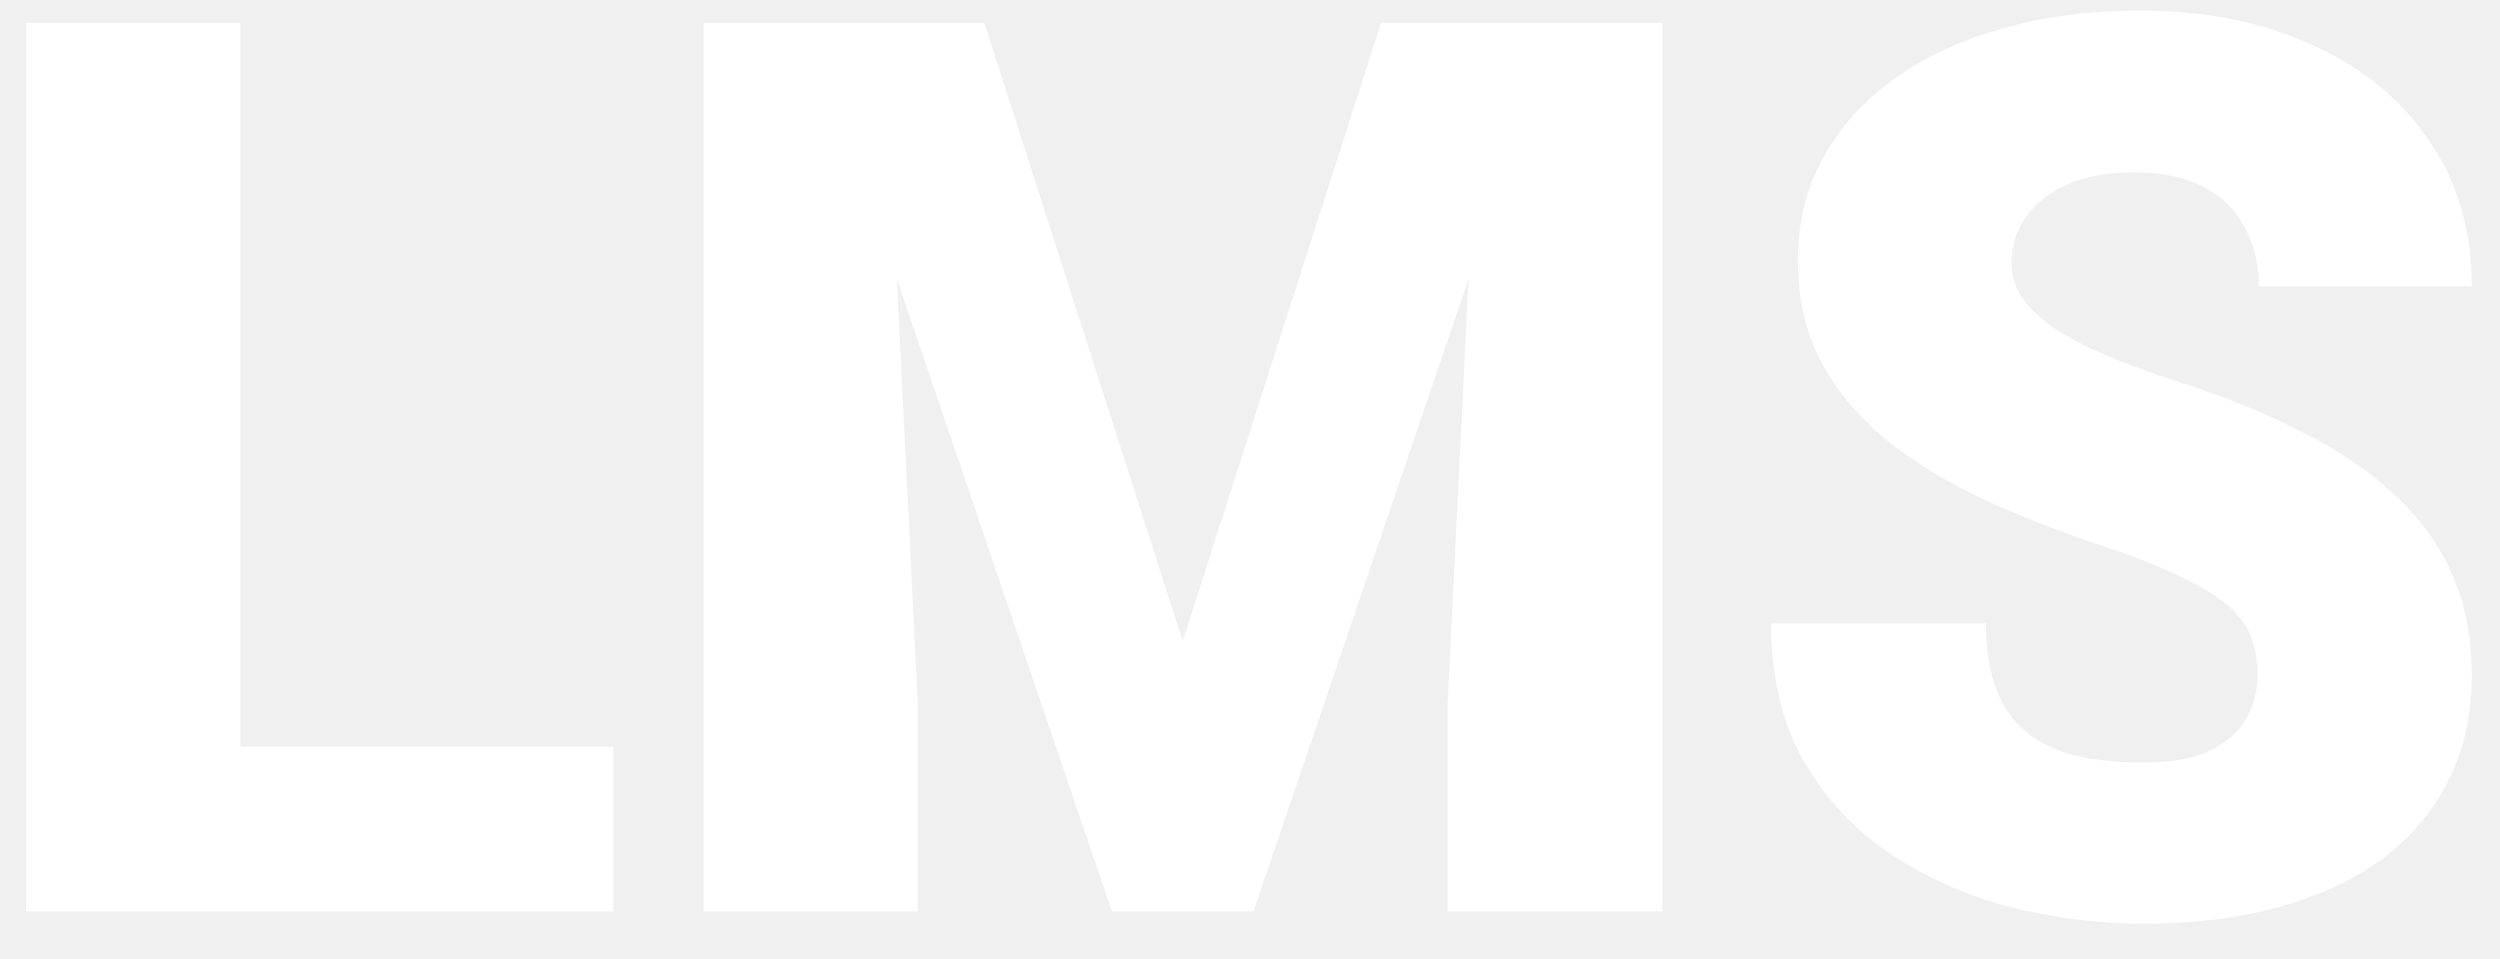
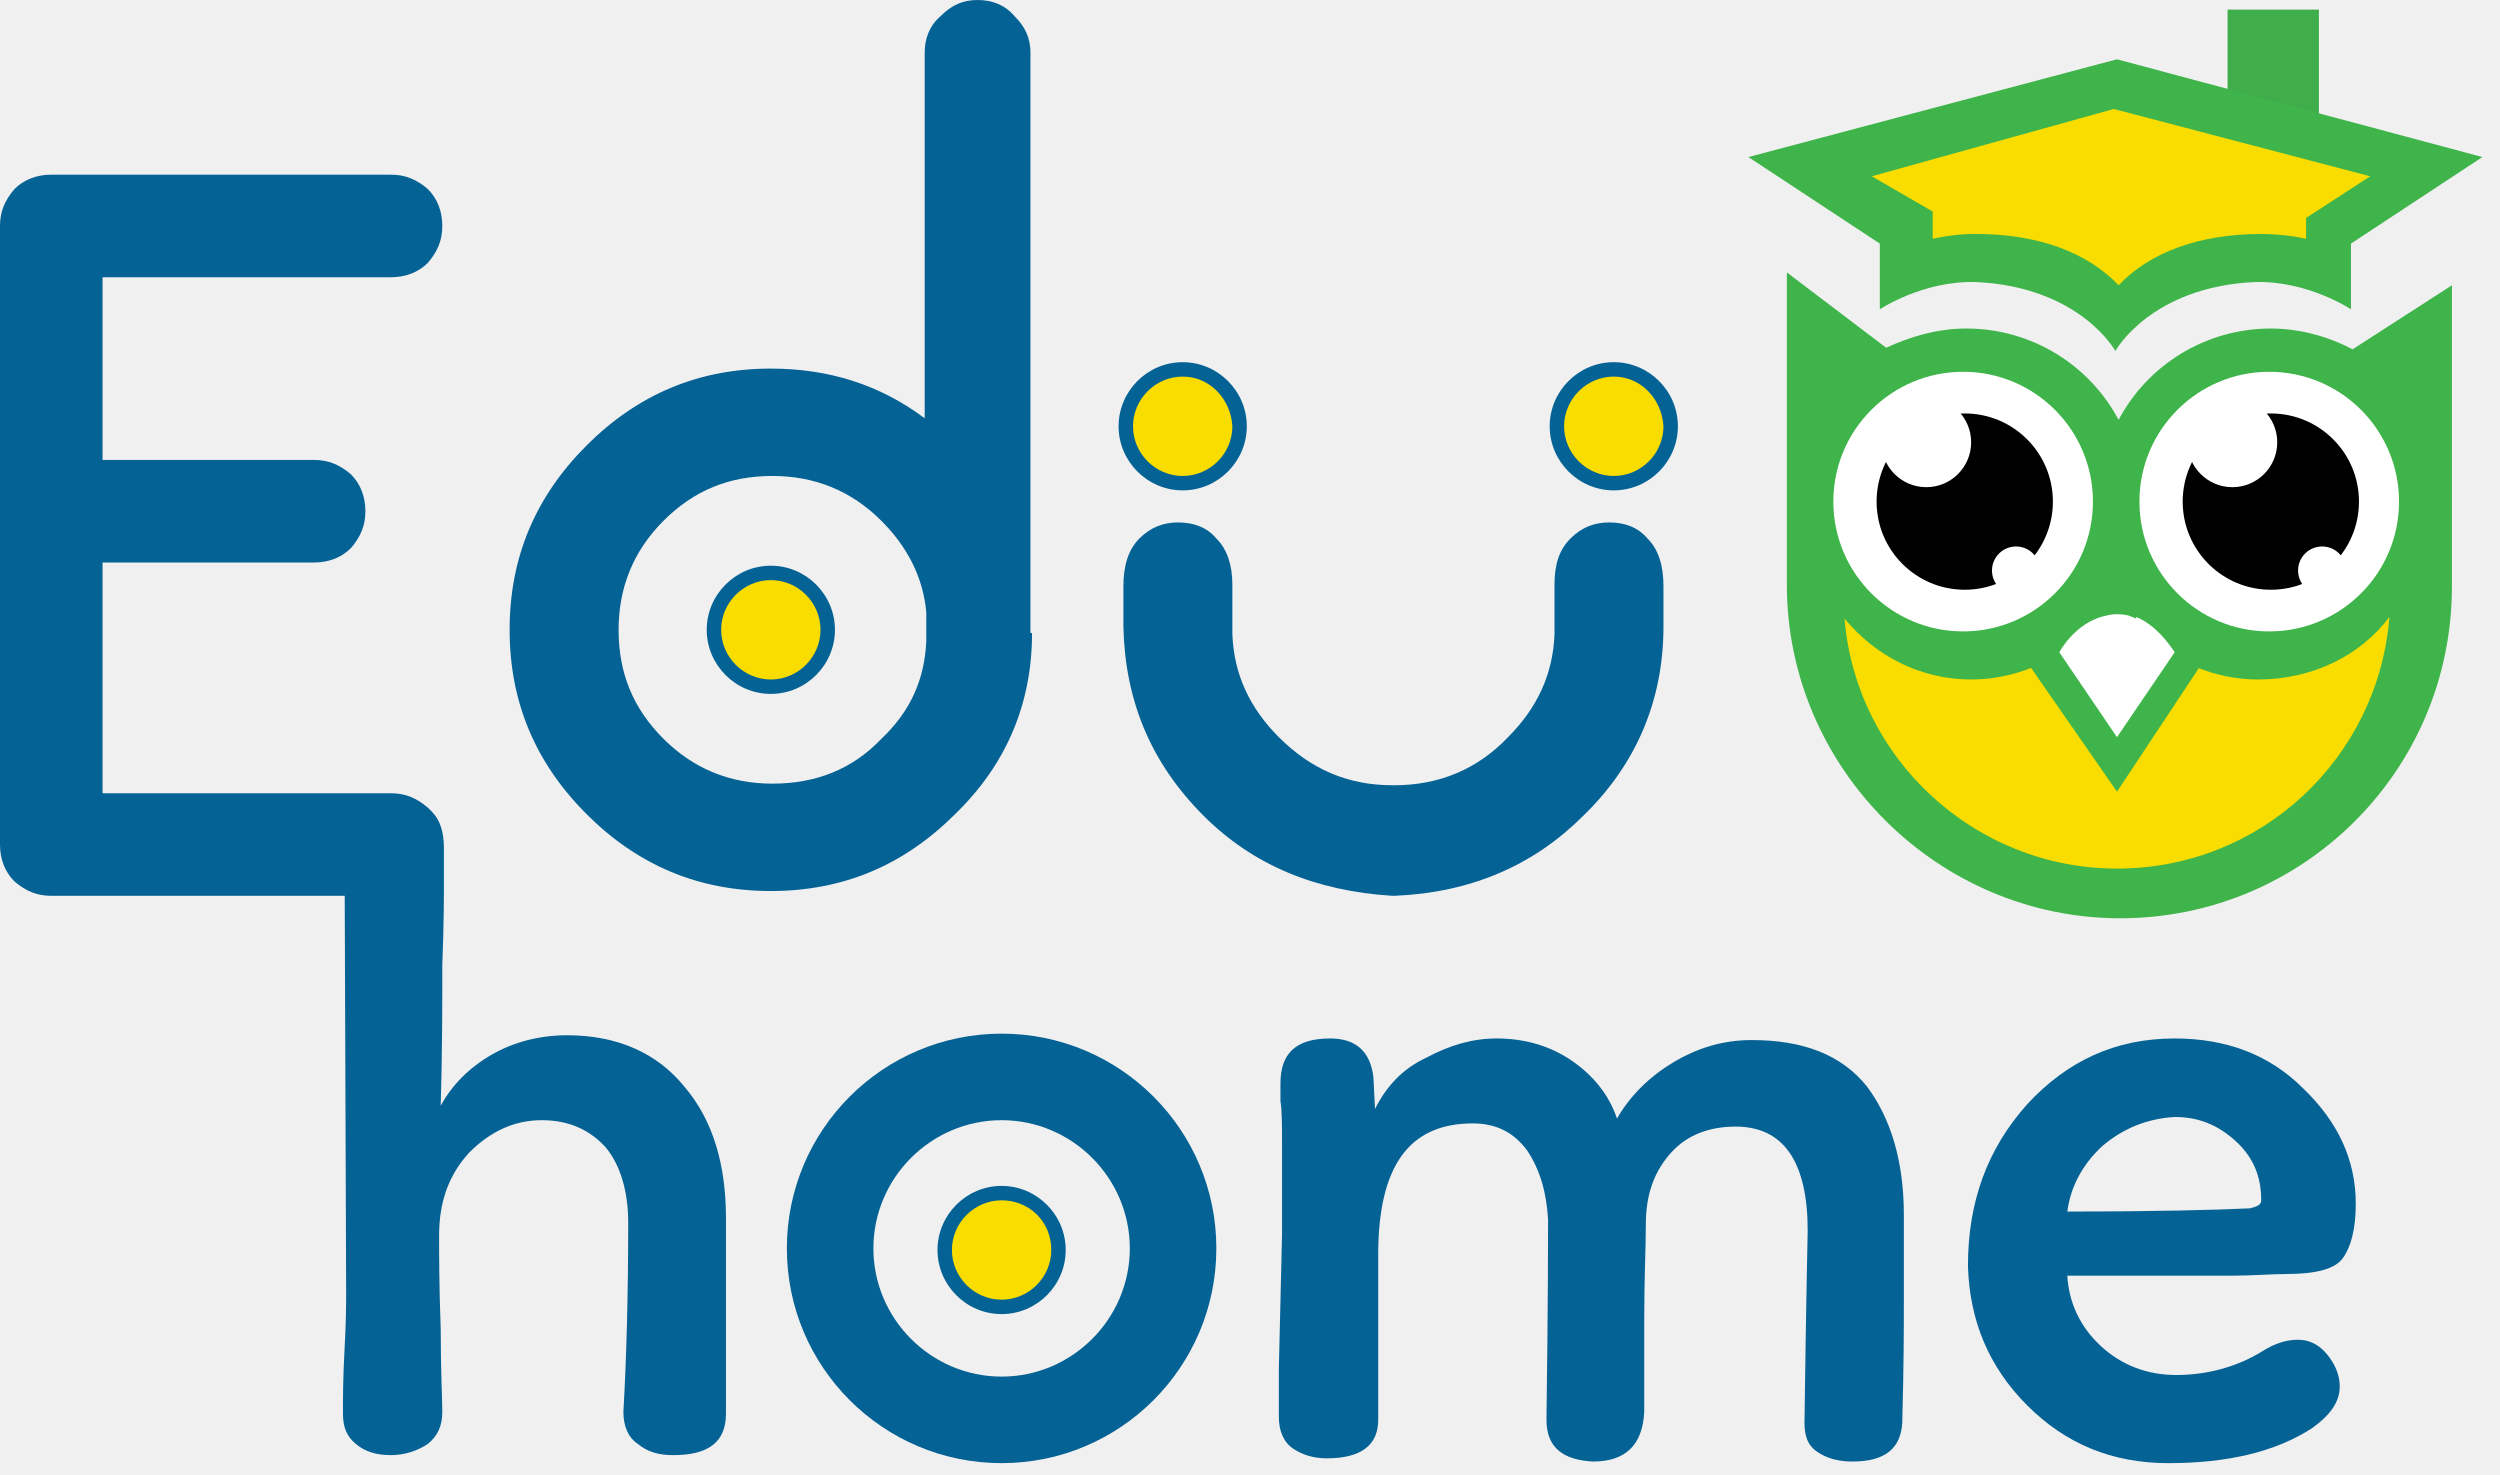
- <svg xmlns="http://www.w3.org/2000/svg" width="60" height="23" viewBox="0 0 60 23" fill="none">
-   <path d="M14.718 17.92V21.875H3.937V17.92H14.718ZM5.768 0.547V21.875H0.626V0.547H5.768ZM19.435 0.547H23.624L28.385 15.386L33.145 0.547H37.335L30.084 21.875H26.686L19.435 0.547ZM16.886 0.547H21.222L22.027 16.895V21.875H16.886V0.547ZM35.548 0.547H39.898V21.875H34.742V16.895L35.548 0.547ZM54.181 16.206C54.181 15.874 54.132 15.576 54.034 15.312C53.937 15.039 53.756 14.785 53.492 14.551C53.228 14.316 52.848 14.082 52.35 13.848C51.861 13.604 51.217 13.35 50.416 13.086C49.478 12.773 48.575 12.422 47.706 12.031C46.837 11.631 46.06 11.167 45.377 10.64C44.693 10.102 44.151 9.478 43.751 8.765C43.351 8.042 43.15 7.202 43.15 6.245C43.15 5.327 43.355 4.502 43.766 3.77C44.176 3.027 44.747 2.397 45.48 1.88C46.222 1.353 47.091 0.952 48.087 0.679C49.083 0.396 50.172 0.254 51.353 0.254C52.916 0.254 54.293 0.527 55.484 1.074C56.685 1.611 57.623 2.378 58.297 3.374C58.98 4.36 59.322 5.527 59.322 6.875H54.21C54.21 6.338 54.098 5.864 53.873 5.454C53.658 5.044 53.331 4.722 52.892 4.487C52.452 4.253 51.9 4.136 51.236 4.136C50.592 4.136 50.05 4.233 49.61 4.429C49.171 4.624 48.839 4.888 48.614 5.22C48.39 5.542 48.277 5.898 48.277 6.289C48.277 6.611 48.365 6.904 48.541 7.168C48.727 7.422 48.985 7.661 49.317 7.886C49.659 8.11 50.069 8.325 50.548 8.53C51.036 8.735 51.583 8.936 52.188 9.131C53.321 9.492 54.327 9.897 55.206 10.347C56.095 10.786 56.842 11.289 57.447 11.855C58.062 12.412 58.526 13.047 58.839 13.76C59.161 14.473 59.322 15.278 59.322 16.177C59.322 17.134 59.137 17.983 58.766 18.726C58.395 19.468 57.862 20.098 57.169 20.615C56.476 21.123 55.645 21.509 54.679 21.773C53.712 22.036 52.633 22.168 51.441 22.168C50.348 22.168 49.269 22.031 48.204 21.758C47.149 21.475 46.192 21.045 45.333 20.469C44.474 19.883 43.785 19.136 43.268 18.227C42.76 17.31 42.506 16.221 42.506 14.961H47.662C47.662 15.586 47.745 16.113 47.911 16.543C48.077 16.973 48.321 17.319 48.644 17.583C48.966 17.837 49.361 18.023 49.83 18.14C50.299 18.247 50.836 18.301 51.441 18.301C52.096 18.301 52.623 18.208 53.023 18.023C53.424 17.827 53.717 17.573 53.902 17.261C54.088 16.939 54.181 16.587 54.181 16.206Z" fill="white" />
+ <svg xmlns="http://www.w3.org/2000/svg" width="156" height="92" viewBox="0 0 156 92" fill="none">
+   <g clip-path="url(#clip0_19_2908)">
+     <path d="M73.8 30.2C75.788 30.2 77.4 28.588 77.4 26.6C77.4 24.612 75.788 23 73.8 23C71.812 23 70.2 24.612 70.2 26.6C70.2 28.588 71.812 30.2 73.8 30.2Z" fill="#FADD00" />
+     <path d="M73.8 30.6C71.6 30.6 69.8 28.8 69.8 26.6C69.8 24.4 71.6 22.6 73.8 22.6C76 22.6 77.8 24.4 77.8 26.6C77.8 28.8 76 30.6 73.8 30.6ZM73.8 23.5C72.1 23.5 70.7 24.9 70.7 26.6C70.7 28.3 72.1 29.7 73.8 29.7C75.5 29.7 76.9 28.3 76.9 26.6C76.8 24.9 75.5 23.5 73.8 23.5Z" fill="#056295" />
+     <path d="M100.7 30.2C102.688 30.2 104.3 28.588 104.3 26.6C104.3 24.612 102.688 23 100.7 23C98.712 23 97.1 24.612 97.1 26.6C97.1 28.588 98.712 30.2 100.7 30.2Z" fill="#FADD00" />
+     <path d="M100.7 30.6C98.5 30.6 96.7 28.8 96.7 26.6C96.7 24.4 98.5 22.6 100.7 22.6C102.9 22.6 104.7 24.4 104.7 26.6C104.7 28.8 102.9 30.6 100.7 30.6ZM100.7 23.5C99 23.5 97.6 24.9 97.6 26.6C97.6 28.3 99 29.7 100.7 29.7C102.4 29.7 103.8 28.3 103.8 26.6C103.7 24.9 102.4 23.5 100.7 23.5Z" fill="#056295" />
+     <path d="M48.1 42.9C50.088 42.9 51.7 41.288 51.7 39.3C51.7 37.312 50.088 35.7 48.1 35.7C46.112 35.7 44.5 37.312 44.5 39.3C44.5 41.288 46.112 42.9 48.1 42.9Z" fill="#FADD00" />
+     <path d="M48.1 43.3C45.9 43.3 44.1 41.5 44.1 39.3C44.1 37.1 45.9 35.3 48.1 35.3C50.3 35.3 52.1 37.1 52.1 39.3C52.1 41.5 50.3 43.3 48.1 43.3ZM48.1 36.2C46.4 36.2 45 37.6 45 39.3C45 41 46.4 42.4 48.1 42.4C49.8 42.4 51.2 41 51.2 39.3C51.2 37.6 49.8 36.2 48.1 36.2Z" fill="#056295" />
+     <path d="M62.5 81.5C64.488 81.5 66.1 79.888 66.1 77.9C66.1 75.912 64.488 74.3 62.5 74.3C60.512 74.3 58.9 75.912 58.9 77.9C58.9 79.888 60.512 81.5 62.5 81.5Z" fill="#FADD00" />
+     <path d="M62.5 82C60.3 82 58.5 80.2 58.5 78C58.5 75.8 60.3 74 62.5 74C64.7 74 66.5 75.8 66.5 78C66.5 80.2 64.7 82 62.5 82ZM62.5 74.9C60.8 74.9 59.4 76.3 59.4 78C59.4 79.7 60.8 81.1 62.5 81.1C64.2 81.1 65.6 79.7 65.6 78C65.6 76.2 64.2 74.9 62.5 74.9Z" fill="#056295" />
+     <path d="M64.4 39.5C64.4 43.9 62.8 47.7 59.6 50.8C56.4 54 52.6 55.6 48.1 55.6C43.6 55.6 39.8 54 36.6 50.8C33.4 47.6 31.8 43.8 31.8 39.3C31.8 34.8 33.4 31 36.6 27.8C39.8 24.6 43.6 23 48.1 23C51.7 23 54.9 24 57.7 26.1V3.3C57.7 2.4 58 1.6 58.7 1C59.4 0.3 60.1 0 61 0C61.9 0 62.7 0.3 63.3 1C64 1.7 64.3 2.4 64.3 3.3V39.5H64.4ZM57.8 40C57.8 39.8 57.8 39.6 57.8 39.4V38.2C57.6 36 56.6 34.1 55 32.5C53.1 30.6 50.8 29.7 48.2 29.7C45.5 29.7 43.3 30.6 41.4 32.5C39.5 34.4 38.6 36.7 38.6 39.3C38.6 42 39.5 44.2 41.4 46.1C43.3 48 45.6 48.9 48.2 48.9C50.9 48.9 53.2 48 55 46.1C56.8 44.4 57.7 42.4 57.8 40Z" fill="#056295" />
+     <path d="M86.9 55.9C82.1 55.6 78.2 54 75.1 50.9C71.8 47.6 70.2 43.7 70.1 39.1V36.6C70.1 35.3 70.4 34.3 71.1 33.6C71.8 32.9 72.6 32.6 73.5 32.6C74.5 32.6 75.3 32.9 75.9 33.6C76.6 34.3 76.9 35.3 76.9 36.5V39C76.9 39.2 76.9 39.4 76.9 39.6C77 42.1 78 44.2 79.8 46C81.8 48 84.1 49 86.9 49H87C89.8 49 92.2 48 94.1 46C95.9 44.2 96.9 42.1 97 39.6C97 39.4 97 39.2 97 39V36.5C97 35.2 97.3 34.3 98 33.6C98.7 32.9 99.5 32.6 100.4 32.6C101.4 32.6 102.2 32.9 102.8 33.6C103.5 34.3 103.8 35.3 103.8 36.6V39.1C103.8 43.7 102.1 47.7 98.8 50.9C95.7 54 91.8 55.7 87 55.9H86.9Z" fill="#056295" />
+     <path d="M0 14.1C0 13.2 0.3 12.5 0.9 11.8C1.5 11.2 2.3 10.9 3.2 10.9H24.4C25.3 10.9 26 11.2 26.7 11.8C27.3 12.4 27.6 13.2 27.6 14.1C27.6 15 27.3 15.7 26.7 16.4C26.1 17 25.3 17.3 24.4 17.3H6.4V28.7H19.6C20.5 28.7 21.2 29 21.9 29.6C22.5 30.2 22.8 31 22.8 31.9C22.8 32.8 22.5 33.5 21.9 34.2C21.3 34.8 20.5 35.1 19.6 35.1H6.4V49.5H24.4C25.3 49.5 26 49.8 26.7 50.4C27.3 51 27.6 51.8 27.6 52.7C27.6 53.6 27.3 54.3 26.7 55C26.1 55.6 25.3 55.9 24.4 55.9H3.2C2.3 55.9 1.6 55.6 0.9 55C0.3 54.4 0 53.6 0 52.7V14.1Z" fill="#056295" />
+     <path d="M24.7 49.9C26.7 49.9 27.7 50.9 27.7 52.9C27.7 53.4 27.7 54.1 27.7 55C27.7 55.9 27.7 57.7 27.6 60.2C27.6 62.8 27.6 65.7 27.5 69C28.2 67.7 29.3 66.6 30.7 65.8C32.1 65 33.7 64.6 35.4 64.6C38.5 64.6 41 65.7 42.7 67.8C44.5 69.9 45.3 72.7 45.3 76V79.6V84.1V88.2C45.3 90 44.2 90.8 42 90.8C41.1 90.8 40.4 90.6 39.8 90.1C39.2 89.7 38.9 89 38.9 88.1C39.1 84.6 39.2 80.6 39.2 76.3C39.2 74.3 38.7 72.7 37.8 71.6C36.8 70.5 35.5 69.9 33.8 69.9C32.1 69.9 30.6 70.6 29.3 71.9C28 73.3 27.4 75 27.4 77.1C27.4 78.3 27.4 80.2 27.5 82.9C27.5 85.6 27.6 87.3 27.6 88.1C27.6 89 27.3 89.6 26.7 90.1C26.1 90.5 25.3 90.8 24.4 90.8C23.5 90.8 22.8 90.6 22.2 90.1C21.6 89.6 21.4 89 21.4 88.2C21.4 87.3 21.4 86 21.5 84.2C21.6 82.4 21.6 81.3 21.6 80.7L21.5 53C21.4 51.1 22.5 49.9 24.7 49.9Z" fill="#056295" />
+     <path d="M80 71.7C80 70.3 80 69.3 79.9 68.7C79.9 68.1 79.9 67.7 79.9 67.6C79.9 65.7 80.9 64.8 83 64.8C84.6 64.8 85.5 65.6 85.7 67.2L85.8 69.2C86.5 67.8 87.5 66.7 89 66C90.5 65.2 91.9 64.8 93.4 64.8C95.2 64.8 96.8 65.3 98.1 66.2C99.4 67.1 100.4 68.3 100.9 69.8C101.7 68.4 102.9 67.2 104.4 66.3C105.9 65.4 107.5 64.9 109.3 64.9C112.5 64.9 114.9 65.8 116.5 67.8C118 69.8 118.8 72.5 118.8 75.8V81.5C118.8 82.7 118.8 85.2 118.7 88.8C118.6 90.4 117.6 91.2 115.6 91.2C114.7 91.2 114 91 113.4 90.6C112.8 90.2 112.6 89.6 112.6 88.8C112.7 81 112.8 77 112.8 76.8C112.8 72.5 111.3 70.3 108.3 70.3C106.7 70.3 105.3 70.8 104.3 71.9C103.3 73 102.7 74.4 102.7 76.4C102.7 77.8 102.6 79.8 102.6 82.3V88.1C102.5 90.2 101.4 91.2 99.4 91.2C97.5 91.1 96.5 90.3 96.5 88.6C96.6 81.2 96.6 77.1 96.6 76.1C96.5 74.4 96.1 73 95.3 71.8C94.5 70.7 93.4 70.1 91.9 70.1C87.9 70.1 86 72.8 86 78.3V88.6C86 90.2 84.9 91 82.8 91C82 91 81.3 90.8 80.7 90.4C80.1 90 79.8 89.3 79.8 88.4V85.4L80 77C80 74.9 80 73.1 80 71.7Z" fill="#056295" />
+     <path d="M131.1 84C132.4 85.2 134 85.8 135.8 85.8C137.7 85.8 139.6 85.3 141.2 84.3C142 83.8 142.7 83.6 143.4 83.6C144.1 83.6 144.7 83.9 145.2 84.5C145.7 85.1 146 85.8 146 86.5C146 87.5 145.4 88.3 144.3 89.1C142 90.6 139 91.3 135.3 91.3C131.8 91.3 128.9 90.1 126.5 87.7C124.1 85.3 122.9 82.4 122.8 79C122.8 75 124 71.7 126.5 68.9C129 66.2 132 64.8 135.7 64.8C138.9 64.8 141.6 65.8 143.7 67.9C145.9 70 147 72.4 147 75.1C147 76.7 146.7 77.8 146.2 78.5C145.7 79.2 144.5 79.5 142.6 79.5C141.7 79.5 140.6 79.6 139.4 79.6C138.2 79.6 136.6 79.6 134.5 79.6C132.4 79.6 130.6 79.6 129 79.6C129.1 81.3 129.8 82.8 131.1 84ZM131.2 71.5C129.9 72.7 129.2 74.1 129 75.6C134.5 75.6 138.3 75.5 140.4 75.4C140.8 75.3 141.1 75.2 141.1 74.9C141.1 73.4 140.6 72.2 139.5 71.2C138.4 70.2 137.2 69.7 135.7 69.7C134 69.8 132.5 70.4 131.2 71.5Z" fill="#056295" />
+     <path d="M75.9 77.9C75.9 85.3 69.9 91.3 62.5 91.3C55.1 91.3 49.1 85.3 49.1 77.9C49.1 70.5 55.1 64.5 62.5 64.5C69.9 64.5 75.9 70.5 75.9 77.9ZM62.5 69.9C58.1 69.9 54.5 73.5 54.5 77.9C54.5 82.3 58.1 85.9 62.5 85.9C66.9 85.9 70.5 82.3 70.5 77.9C70.5 73.5 66.9 69.9 62.5 69.9Z" fill="#056295" />
+     <path d="M146.8 21.8C145.3 21 143.5 20.5 141.7 20.5C137.6 20.5 134 22.8 132.2 26.2C130.4 22.8 126.8 20.5 122.7 20.5C120.9 20.5 119.2 21 117.7 21.7L111.5 17V36.5C111.5 47.9 120.9 57.3 132.3 57.3C143.7 57.3 153 48.1 153 36.6V17.8L146.8 21.8Z" fill="#3EB44A" />
+     <path d="M149.1 38.5C148.4 47.3 141.1 54.2 132.1 54.2C123.2 54.2 115.8 47.3 115.1 38.6C117 40.9 119.8 42.4 123 42.4C125.7 42.4 128.2 41.3 130 39.6C131.1 38.6 132.8 38.6 133.9 39.6C135.7 41.3 138.2 42.4 140.9 42.4C144.3 42.4 147.3 40.9 149.1 38.5Z" fill="#FADD00" />
+     <path d="M144.7 0.6H139V8.9H144.7V0.6Z" fill="#3FAD49" />
+     <path d="M132.1 3.7L109.1 9.8L117.3 15.2V19.3C117.3 19.3 120 17.5 123.3 17.6C129.8 17.9 132 21.9 132 21.9C132 21.9 134.2 17.9 140.7 17.6C144 17.5 146.7 19.3 146.7 19.3V15.2L154.9 9.8L132.1 3.7Z" fill="#3EB44A" />
+     <path d="M147.9 11L143.9 13.6V14.9C143 14.7 142 14.6 141.1 14.6C137.3 14.6 134.2 15.7 132.2 17.8C130.2 15.7 127.1 14.6 123.3 14.6C122.4 14.6 121.5 14.7 120.6 14.9V13.2L116.8 11L131.9 6.8L147.9 11Z" fill="#FADD00" />
+     <path d="M122.5 39.4C126.974 39.4 130.6 35.773 130.6 31.3C130.6 26.826 126.974 23.2 122.5 23.2C118.027 23.2 114.4 26.826 114.4 31.3C114.4 35.773 118.027 39.4 122.5 39.4Z" fill="white" />
+     <path d="M122.6 36.8C125.638 36.8 128.1 34.338 128.1 31.3C128.1 28.262 125.638 25.8 122.6 25.8C119.562 25.8 117.1 28.262 117.1 31.3C117.1 34.338 119.562 36.8 122.6 36.8Z" fill="black" />
+     <path d="M120.2 30.4C121.746 30.4 123 29.146 123 27.6C123 26.054 121.746 24.8 120.2 24.8C118.654 24.8 117.4 26.054 117.4 27.6C117.4 29.146 118.654 30.4 120.2 30.4Z" fill="white" />
+     <path d="M141.6 39.4C146.074 39.4 149.7 35.773 149.7 31.3C149.7 26.826 146.074 23.2 141.6 23.2C137.126 23.2 133.5 26.826 133.5 31.3C133.5 35.773 137.126 39.4 141.6 39.4Z" fill="white" />
+     <path d="M141.7 36.8C144.738 36.8 147.2 34.338 147.2 31.3C147.2 28.262 144.738 25.8 141.7 25.8C138.662 25.8 136.2 28.262 136.2 31.3C136.2 34.338 138.662 36.8 141.7 36.8Z" fill="black" />
+     <path d="M139.3 30.4C140.846 30.4 142.1 29.146 142.1 27.6C142.1 26.054 140.846 24.8 139.3 24.8C137.754 24.8 136.5 26.054 136.5 27.6C136.5 29.146 137.754 30.4 139.3 30.4Z" fill="white" />
+     <path d="M136.9 40.8L132.1 47.7L127.3 40.8C127.3 40.8 128.5 38 131.2 37.5C131.5 37.4 131.8 37.4 132.1 37.4C132.4 37.4 132.7 37.4 133 37.5C135.7 38 136.9 40.8 136.9 40.8Z" fill="white" />
+     <path d="M132.1 49.4L126.2 40.9L126.4 40.4C126.5 40.3 127.9 37.2 131 36.5C131.5 36.4 132.1 36.4 132.6 36.4L133.1 36.5L133.8 36.6V36.7C136.4 37.6 137.6 40.2 137.6 40.4L137.8 40.9L137.4 41.4L132.1 49.4ZM128.5 40.7L132.1 46L135.7 40.7C135.3 40.1 134.5 39 133.3 38.5V38.6L132.8 38.4C132.3 38.3 131.9 38.3 131.5 38.4C129.9 38.7 128.9 40 128.5 40.7Z" fill="#3EB44A" />
+     <path d="M125.8 37.1C126.628 37.1 127.3 36.428 127.3 35.6C127.3 34.772 126.628 34.1 125.8 34.1C124.972 34.1 124.3 34.772 124.3 35.6C124.3 36.428 124.972 37.1 125.8 37.1Z" fill="white" />
+     <path d="M144.9 37.1C145.728 37.1 146.4 36.428 146.4 35.6C146.4 34.772 145.728 34.1 144.9 34.1C144.072 34.1 143.4 34.772 143.4 35.6C143.4 36.428 144.072 37.1 144.9 37.1Z" fill="white" />
+   </g>
+   <defs>
+     <clipPath id="clip0_19_2908">
+       <rect width="155.1" height="91.3" fill="white" />
+     </clipPath>
+   </defs>
</svg>
